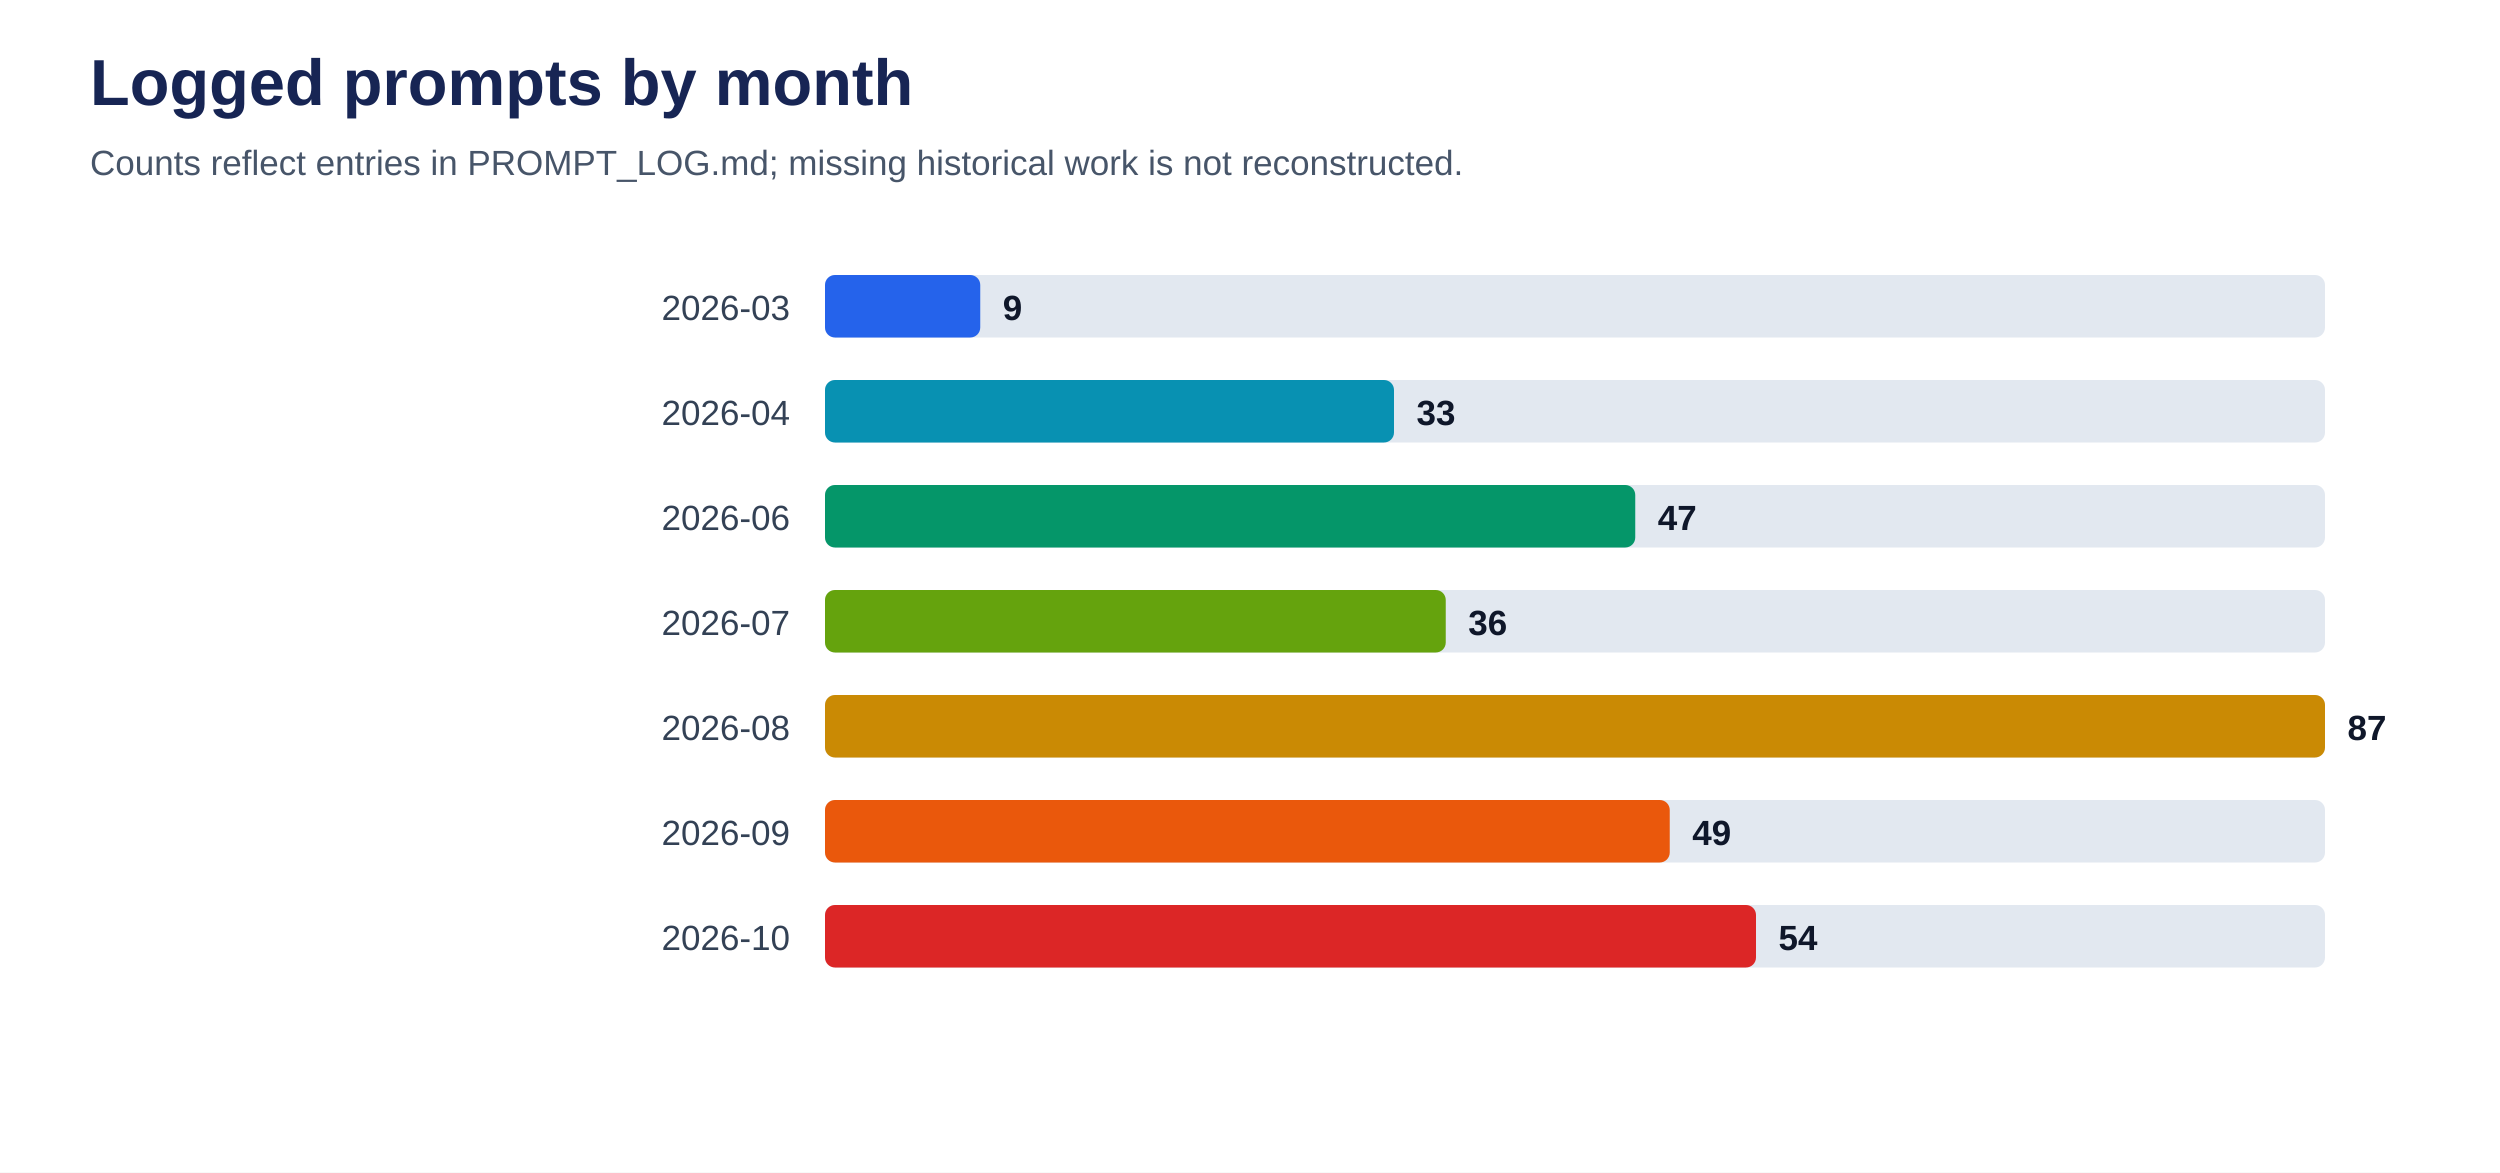
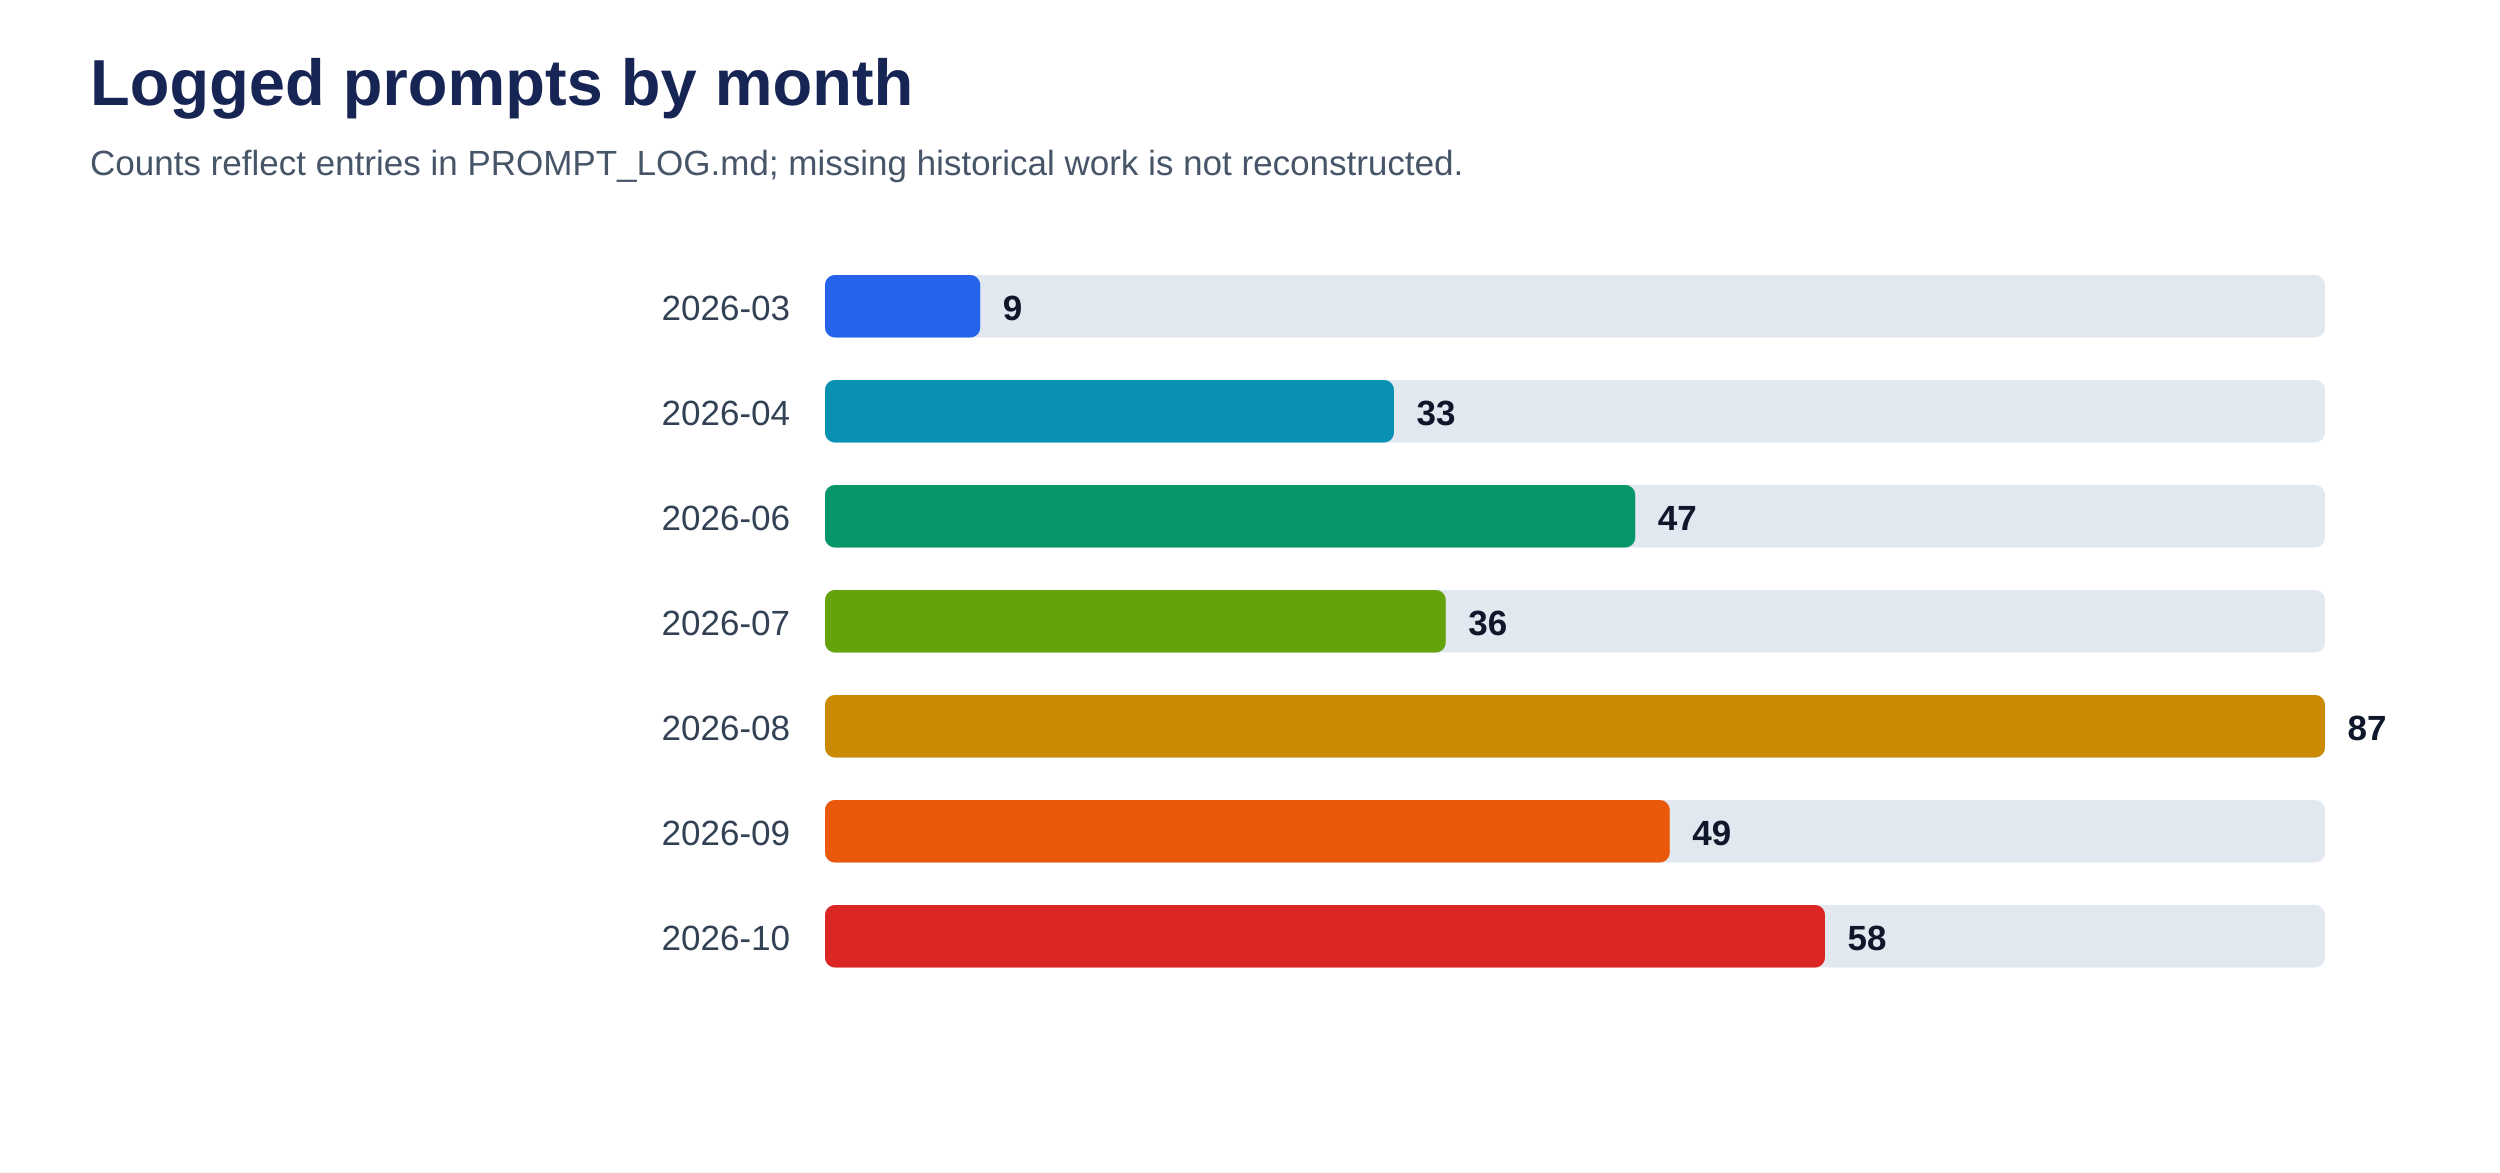
<svg xmlns="http://www.w3.org/2000/svg" viewBox="0 0 1000 469" role="img" aria-labelledby="title desc">
  <rect width="100%" height="100%" fill="#ffffff" />
  <text x="36" y="42" font-family="Arial, sans-serif" font-size="26" font-weight="700" fill="#172554">Logged prompts by month</text>
  <text x="36" y="70" font-family="Arial, sans-serif" font-size="14" fill="#475569">Counts reflect entries in PROMPT_LOG.md; missing historical work is not reconstructed.</text>
  <text x="316" y="128" text-anchor="end" font-family="Arial, sans-serif" font-size="14" fill="#334155">2026-03</text>
  <rect x="330" y="110" width="600" height="25" rx="4" fill="#e2e8f0" />
  <rect x="330" y="110" width="62.1" height="25" rx="4" fill="#2563eb" />
  <text x="401.1" y="128" font-family="Arial, sans-serif" font-size="14" font-weight="700" fill="#0f172a">9</text>
  <text x="316" y="170" text-anchor="end" font-family="Arial, sans-serif" font-size="14" fill="#334155">2026-04</text>
  <rect x="330" y="152" width="600" height="25" rx="4" fill="#e2e8f0" />
  <rect x="330" y="152" width="227.6" height="25" rx="4" fill="#0891b2" />
  <text x="566.6" y="170" font-family="Arial, sans-serif" font-size="14" font-weight="700" fill="#0f172a">33</text>
  <text x="316" y="212" text-anchor="end" font-family="Arial, sans-serif" font-size="14" fill="#334155">2026-06</text>
  <rect x="330" y="194" width="600" height="25" rx="4" fill="#e2e8f0" />
  <rect x="330" y="194" width="324.1" height="25" rx="4" fill="#059669" />
  <text x="663.1" y="212" font-family="Arial, sans-serif" font-size="14" font-weight="700" fill="#0f172a">47</text>
  <text x="316" y="254" text-anchor="end" font-family="Arial, sans-serif" font-size="14" fill="#334155">2026-07</text>
  <rect x="330" y="236" width="600" height="25" rx="4" fill="#e2e8f0" />
  <rect x="330" y="236" width="248.3" height="25" rx="4" fill="#65a30d" />
  <text x="587.3" y="254" font-family="Arial, sans-serif" font-size="14" font-weight="700" fill="#0f172a">36</text>
  <text x="316" y="296" text-anchor="end" font-family="Arial, sans-serif" font-size="14" fill="#334155">2026-08</text>
  <rect x="330" y="278" width="600" height="25" rx="4" fill="#e2e8f0" />
  <rect x="330" y="278" width="600.0" height="25" rx="4" fill="#ca8a04" />
  <text x="939.0" y="296" font-family="Arial, sans-serif" font-size="14" font-weight="700" fill="#0f172a">87</text>
  <text x="316" y="338" text-anchor="end" font-family="Arial, sans-serif" font-size="14" fill="#334155">2026-09</text>
  <rect x="330" y="320" width="600" height="25" rx="4" fill="#e2e8f0" />
  <rect x="330" y="320" width="337.9" height="25" rx="4" fill="#ea580c" />
  <text x="676.9" y="338" font-family="Arial, sans-serif" font-size="14" font-weight="700" fill="#0f172a">49</text>
  <text x="316" y="380" text-anchor="end" font-family="Arial, sans-serif" font-size="14" fill="#334155">2026-10</text>
  <rect x="330" y="362" width="600" height="25" rx="4" fill="#e2e8f0" />
-   <rect x="330" y="362" width="372.4" height="25" rx="4" fill="#dc2626" />
-   <text x="711.4" y="380" font-family="Arial, sans-serif" font-size="14" font-weight="700" fill="#0f172a">54</text>
+   <rect x="330" y="362" width="400.0" height="25" rx="4" fill="#dc2626" />
+   <text x="739.0" y="380" font-family="Arial, sans-serif" font-size="14" font-weight="700" fill="#0f172a">58</text>
</svg>
